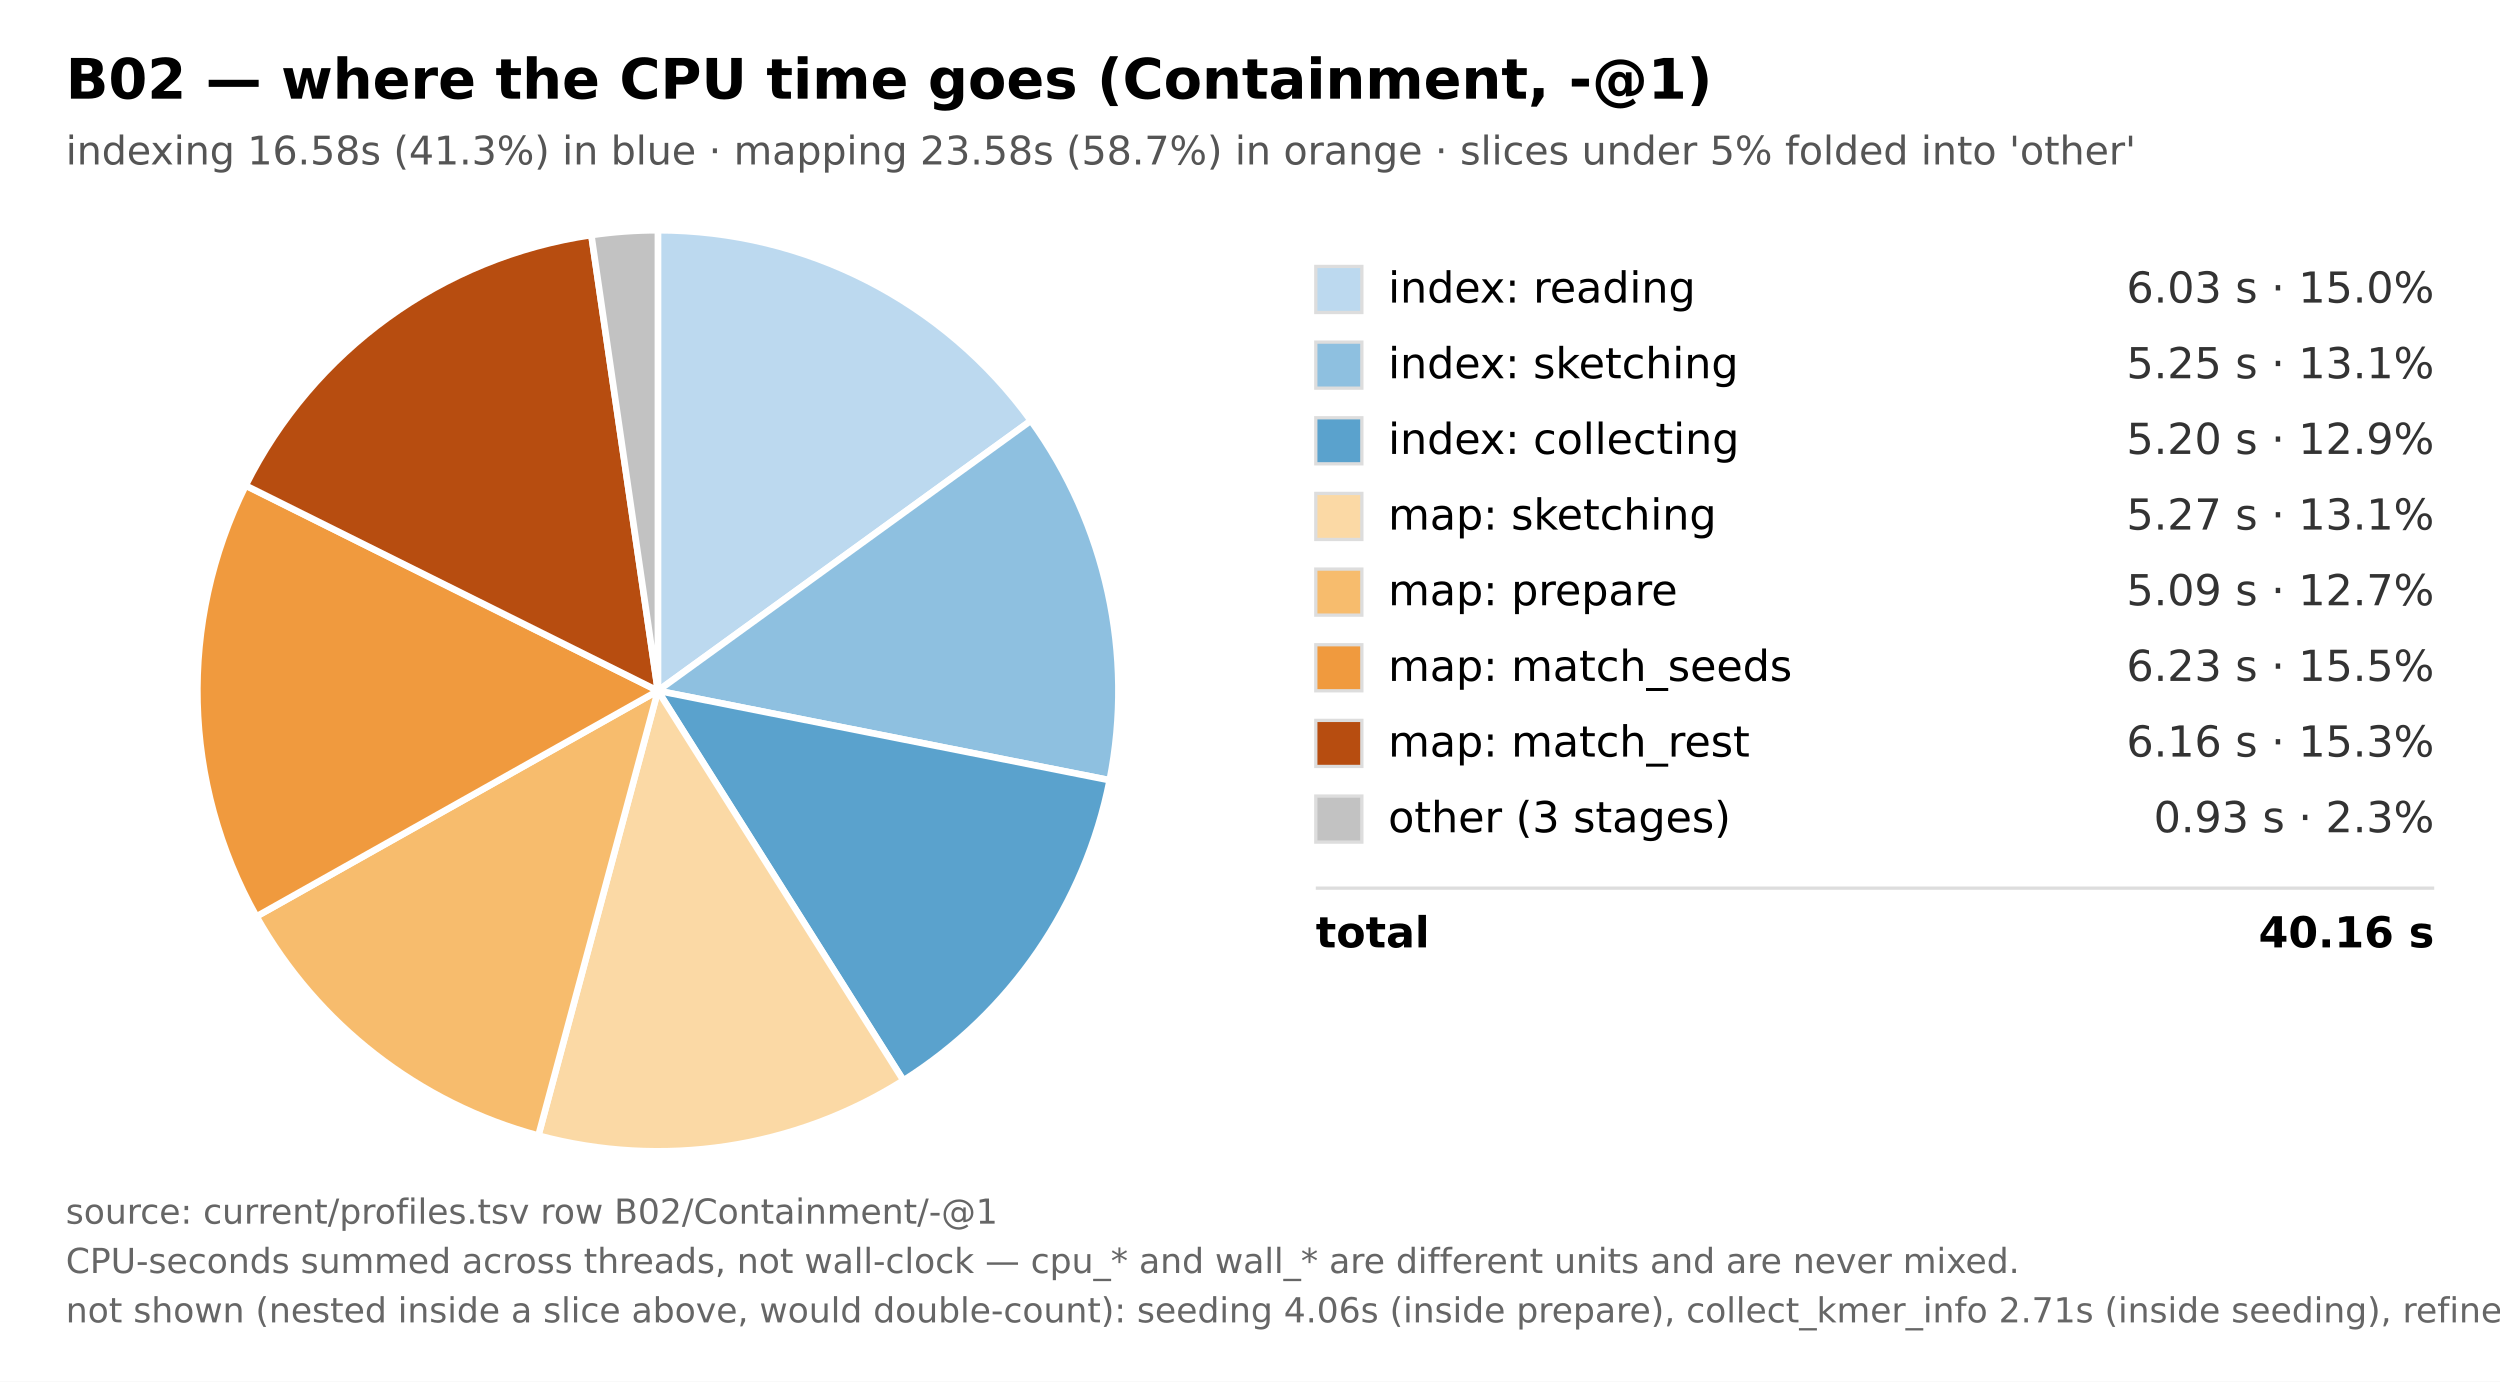
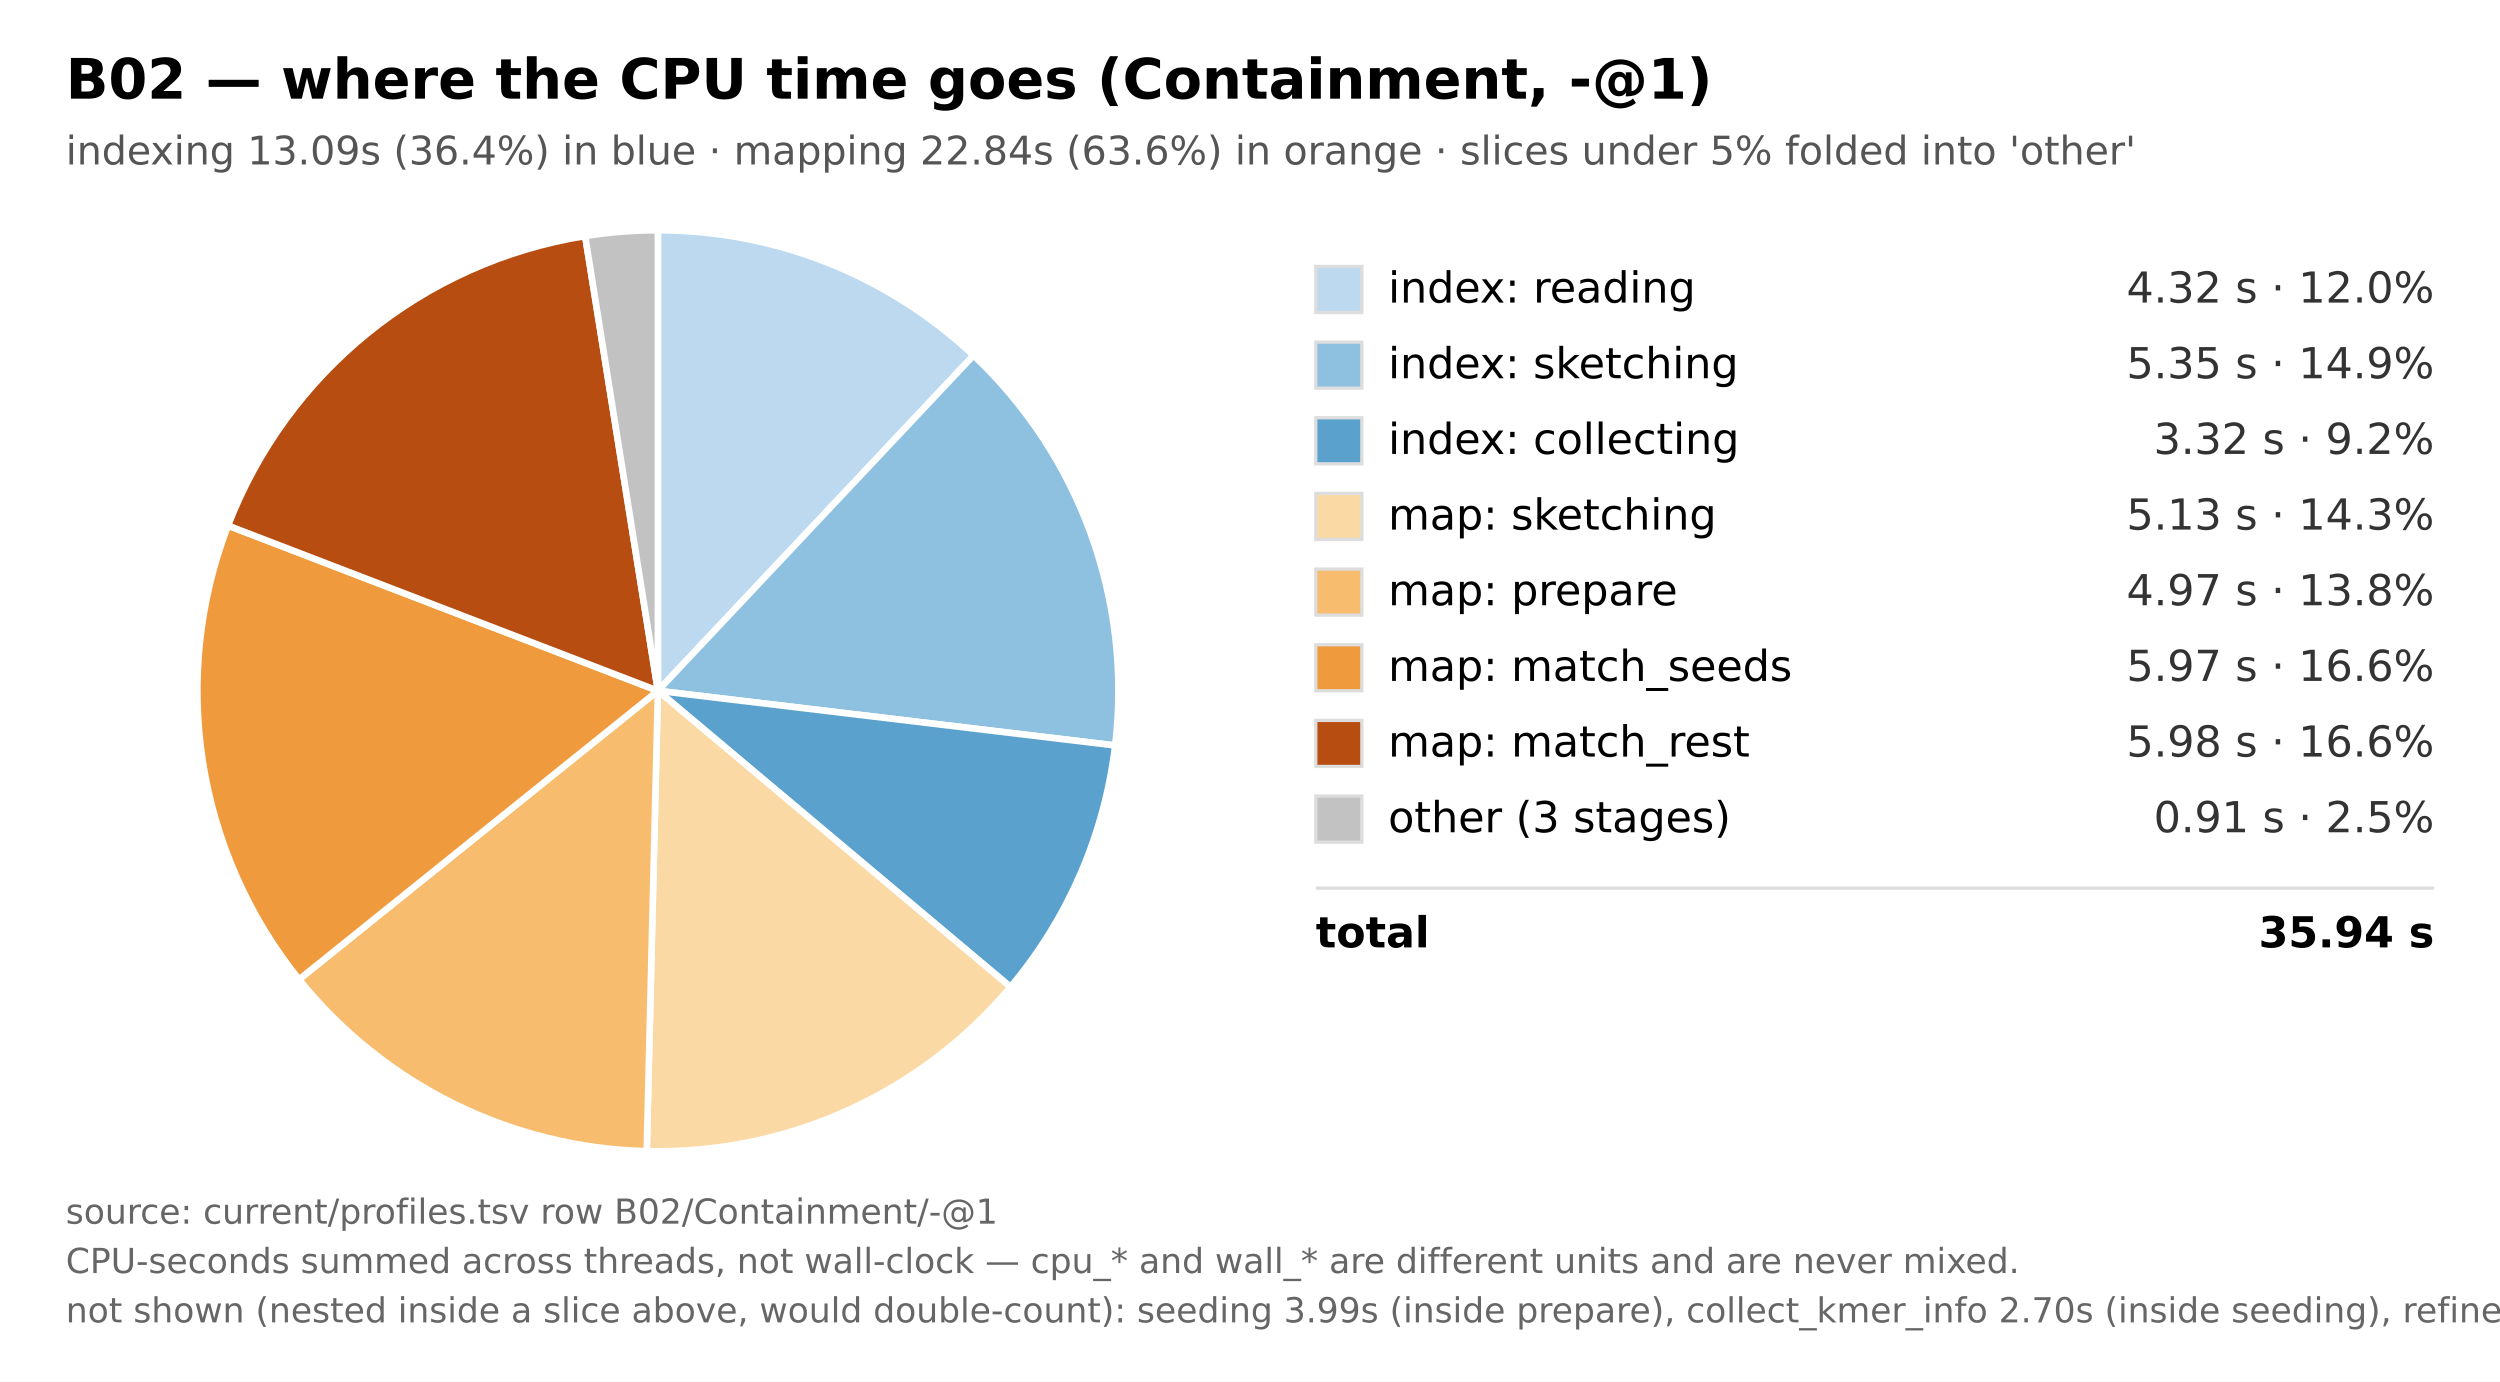
<svg xmlns="http://www.w3.org/2000/svg" width="760" height="420" viewBox="0 0 760 420" font-family="DejaVu Sans, Helvetica, Arial, sans-serif">
  <rect width="760" height="420" fill="#ffffff" />
  <text x="20" y="30" font-size="17" font-weight="bold">B02 — where the CPU time goes (Containment, -@1)</text>
-   <text x="20" y="50" font-size="12" fill="#555555">indexing 16.58s (41.3%) in blue · mapping 23.58s (58.7%) in orange · slices under 5% folded into 'other'</text>
-   <path d="M 200.00,210.00 L 200.00,70.00 A 140.00,140.00 0 0,1 313.39,127.89 Z" fill="#bcd9ef" stroke="#ffffff" stroke-width="2" />
-   <path d="M 200.00,210.00 L 313.39,127.89 A 140.00,140.00 0 0,1 337.33,237.19 Z" fill="#8ec0e0" stroke="#ffffff" stroke-width="2" />
-   <path d="M 200.00,210.00 L 337.33,237.19 A 140.00,140.00 0 0,1 274.63,328.45 Z" fill="#5aa2cd" stroke="#ffffff" stroke-width="2" />
-   <path d="M 200.00,210.00 L 274.63,328.45 A 140.00,140.00 0 0,1 163.66,345.20 Z" fill="#fbd9a5" stroke="#ffffff" stroke-width="2" />
-   <path d="M 200.00,210.00 L 163.66,345.20 A 140.00,140.00 0 0,1 77.96,278.60 Z" fill="#f7bc6d" stroke="#ffffff" stroke-width="2" />
-   <path d="M 200.00,210.00 L 77.96,278.60 A 140.00,140.00 0 0,1 74.68,147.60 Z" fill="#f09a3e" stroke="#ffffff" stroke-width="2" />
-   <path d="M 200.00,210.00 L 74.68,147.60 A 140.00,140.00 0 0,1 179.77,71.47 Z" fill="#b74d10" stroke="#ffffff" stroke-width="2" />
-   <path d="M 200.00,210.00 L 179.77,71.47 A 140.00,140.00 0 0,1 200.00,70.00 Z" fill="#c2c2c2" stroke="#ffffff" stroke-width="2" />
+   <text x="20" y="50" font-size="12" fill="#555555">indexing 13.09s (36.4%) in blue · mapping 22.84s (63.6%) in orange · slices under 5% folded into 'other'</text>
+   <path d="M 200.00,210.00 L 200.00,70.00 A 140.00,140.00 0 0,1 295.95,108.05 Z" fill="#bcd9ef" stroke="#ffffff" stroke-width="2" />
+   <path d="M 200.00,210.00 L 295.95,108.05 A 140.00,140.00 0 0,1 339.01,226.62 Z" fill="#8ec0e0" stroke="#ffffff" stroke-width="2" />
+   <path d="M 200.00,210.00 L 339.01,226.62 A 140.00,140.00 0 0,1 307.19,300.05 Z" fill="#5aa2cd" stroke="#ffffff" stroke-width="2" />
+   <path d="M 200.00,210.00 L 307.19,300.05 A 140.00,140.00 0 0,1 196.60,349.96 Z" fill="#fbd9a5" stroke="#ffffff" stroke-width="2" />
+   <path d="M 200.00,210.00 L 196.60,349.96 A 140.00,140.00 0 0,1 90.91,297.75 Z" fill="#f7bc6d" stroke="#ffffff" stroke-width="2" />
+   <path d="M 200.00,210.00 L 90.91,297.75 A 140.00,140.00 0 0,1 69.32,159.78 Z" fill="#f09a3e" stroke="#ffffff" stroke-width="2" />
+   <path d="M 200.00,210.00 L 69.32,159.78 A 140.00,140.00 0 0,1 177.89,71.76 Z" fill="#b74d10" stroke="#ffffff" stroke-width="2" />
+   <path d="M 200.00,210.00 L 177.89,71.76 A 140.00,140.00 0 0,1 200.00,70.00 Z" fill="#c2c2c2" stroke="#ffffff" stroke-width="2" />
  <rect x="400" y="81" width="14" height="14" fill="#bcd9ef" stroke="#dddddd" stroke-width="1" />
  <text x="422" y="92" font-size="13">index: reading</text>
-   <text x="740" y="92" font-size="13" text-anchor="end" fill="#333333">6.03 s · 15.0%</text>
+   <text x="740" y="92" font-size="13" text-anchor="end" fill="#333333">4.32 s · 12.0%</text>
  <rect x="400" y="104" width="14" height="14" fill="#8ec0e0" stroke="#dddddd" stroke-width="1" />
  <text x="422" y="115" font-size="13">index: sketching</text>
-   <text x="740" y="115" font-size="13" text-anchor="end" fill="#333333">5.25 s · 13.1%</text>
+   <text x="740" y="115" font-size="13" text-anchor="end" fill="#333333">5.35 s · 14.9%</text>
  <rect x="400" y="127" width="14" height="14" fill="#5aa2cd" stroke="#dddddd" stroke-width="1" />
  <text x="422" y="138" font-size="13">index: collecting</text>
-   <text x="740" y="138" font-size="13" text-anchor="end" fill="#333333">5.20 s · 12.9%</text>
+   <text x="740" y="138" font-size="13" text-anchor="end" fill="#333333">3.32 s · 9.2%</text>
  <rect x="400" y="150" width="14" height="14" fill="#fbd9a5" stroke="#dddddd" stroke-width="1" />
  <text x="422" y="161" font-size="13">map: sketching</text>
-   <text x="740" y="161" font-size="13" text-anchor="end" fill="#333333">5.27 s · 13.1%</text>
+   <text x="740" y="161" font-size="13" text-anchor="end" fill="#333333">5.13 s · 14.3%</text>
  <rect x="400" y="173" width="14" height="14" fill="#f7bc6d" stroke="#dddddd" stroke-width="1" />
  <text x="422" y="184" font-size="13">map: prepare</text>
-   <text x="740" y="184" font-size="13" text-anchor="end" fill="#333333">5.09 s · 12.7%</text>
+   <text x="740" y="184" font-size="13" text-anchor="end" fill="#333333">4.97 s · 13.8%</text>
  <rect x="400" y="196" width="14" height="14" fill="#f09a3e" stroke="#dddddd" stroke-width="1" />
  <text x="422" y="207" font-size="13">map: match_seeds</text>
-   <text x="740" y="207" font-size="13" text-anchor="end" fill="#333333">6.23 s · 15.5%</text>
+   <text x="740" y="207" font-size="13" text-anchor="end" fill="#333333">5.97 s · 16.6%</text>
  <rect x="400" y="219" width="14" height="14" fill="#b74d10" stroke="#dddddd" stroke-width="1" />
  <text x="422" y="230" font-size="13">map: match_rest</text>
-   <text x="740" y="230" font-size="13" text-anchor="end" fill="#333333">6.16 s · 15.3%</text>
+   <text x="740" y="230" font-size="13" text-anchor="end" fill="#333333">5.98 s · 16.6%</text>
  <rect x="400" y="242" width="14" height="14" fill="#c2c2c2" stroke="#dddddd" stroke-width="1" />
  <text x="422" y="253" font-size="13">other (3 stages)</text>
-   <text x="740" y="253" font-size="13" text-anchor="end" fill="#333333">0.93 s · 2.3%</text>
+   <text x="740" y="253" font-size="13" text-anchor="end" fill="#333333">0.91 s · 2.5%</text>
  <line x1="400" y1="270" x2="740" y2="270" stroke="#dddddd" />
  <text x="400" y="288" font-size="13" font-weight="bold">total</text>
-   <text x="740" y="288" font-size="13" text-anchor="end" font-weight="bold">40.16 s</text>
+   <text x="740" y="288" font-size="13" text-anchor="end" font-weight="bold">35.94 s</text>
  <text x="20" y="372" font-size="10.5" fill="#666666">source: current/profiles.tsv row B02/Containment/-@1</text>
  <text x="20" y="387" font-size="10.5" fill="#666666">CPU-seconds summed across threads, not wall-clock — cpu_* and wall_* are different units and are never mixed.</text>
-   <text x="20" y="402" font-size="10.5" fill="#666666">not shown (nested inside a slice above, would double-count): seeding 4.06s (inside prepare), collect_kmer_info 2.71s (inside seeding), refine 3.01s (inside match_rest)</text>
+   <text x="20" y="402" font-size="10.5" fill="#666666">not shown (nested inside a slice above, would double-count): seeding 3.99s (inside prepare), collect_kmer_info 2.70s (inside seeding), refine 2.90s (inside match_rest)</text>
</svg>
